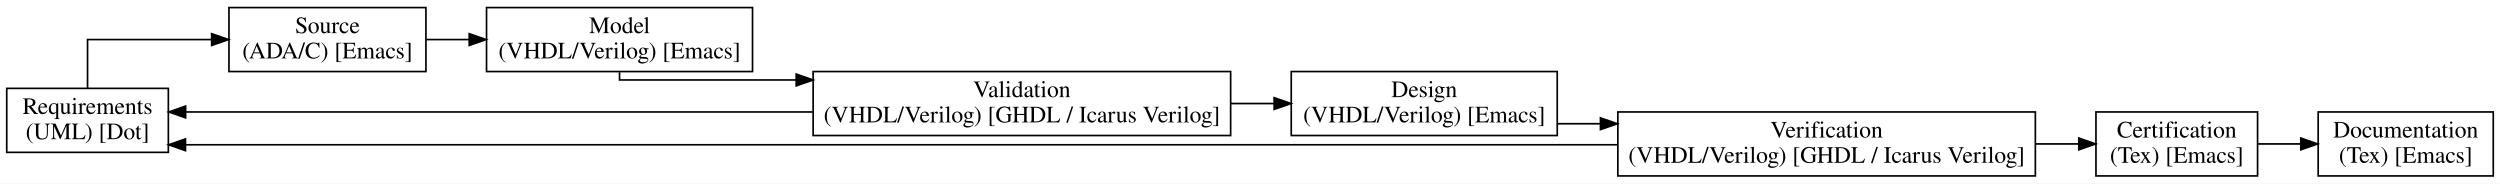
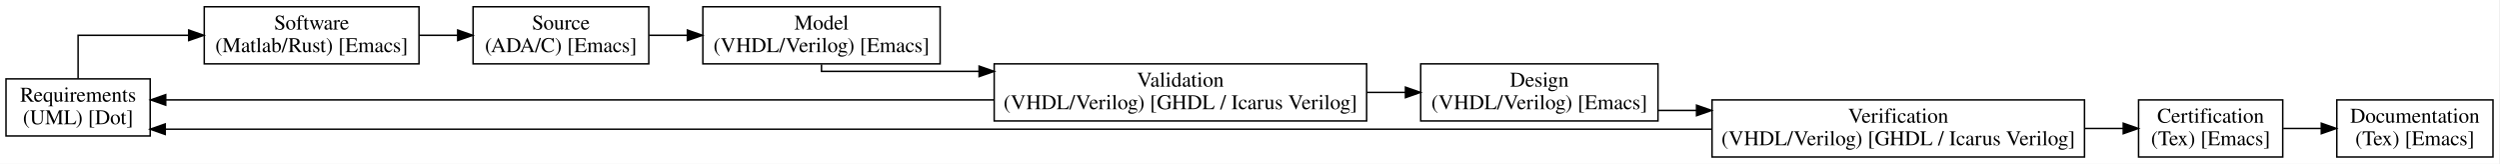
- <svg xmlns="http://www.w3.org/2000/svg" width="1485pt" height="109pt" viewBox="0.00 0.00 1485.00 109.00">
+ <svg xmlns="http://www.w3.org/2000/svg" width="1664pt" height="109pt" viewBox="0.00 0.00 1664.00 109.00">
  <g id="graph0" class="graph" transform="scale(1 1) rotate(0) translate(4 105)">
-     <polygon fill="#ffffff" stroke="transparent" points="-4,4 -4,-105 1481,-105 1481,4 -4,4" />
+     <polygon fill="#ffffff" stroke="transparent" points="-4,4 -4,-105 1660,-105 1660,4 -4,4" />
    <g id="node1" class="node">
      <polygon fill="none" stroke="#000000" points="0,-14.5 0,-52.5 96,-52.5 96,-14.5 0,-14.5" />
      <text text-anchor="middle" x="48" y="-37.3" font-family="Times,serif" font-size="14.00" fill="#000000">Requirements </text>
      <text text-anchor="middle" x="48" y="-22.3" font-family="Times,serif" font-size="14.00" fill="#000000">(UML) [Dot]</text>
    </g>
    <g id="node2" class="node">
-       <polygon fill="none" stroke="#000000" points="132,-62.5 132,-100.5 249,-100.5 249,-62.5 132,-62.5" />
-       <text text-anchor="middle" x="190.5" y="-85.3" font-family="Times,serif" font-size="14.00" fill="#000000">Source </text>
-       <text text-anchor="middle" x="190.5" y="-70.3" font-family="Times,serif" font-size="14.00" fill="#000000">(ADA/C) [Emacs]</text>
+       <polygon fill="none" stroke="#000000" points="132,-62.5 132,-100.5 275,-100.5 275,-62.5 132,-62.5" />
+       <text text-anchor="middle" x="203.5" y="-85.3" font-family="Times,serif" font-size="14.00" fill="#000000">Software </text>
+       <text text-anchor="middle" x="203.5" y="-70.3" font-family="Times,serif" font-size="14.00" fill="#000000">(Matlab/Rust) [Emacs]</text>
    </g>
    <g id="edge1" class="edge">
-       <path fill="none" stroke="#000000" d="M48,-52.747C48,-66.101 48,-81.5 48,-81.5 48,-81.5 121.717,-81.5 121.717,-81.5" />
-       <polygon fill="#000000" stroke="#000000" points="121.717,-85 131.717,-81.5 121.717,-78 121.717,-85" />
+       <path fill="none" stroke="#000000" d="M48,-52.747C48,-66.101 48,-81.5 48,-81.5 48,-81.5 121.667,-81.5 121.667,-81.5" />
+       <polygon fill="#000000" stroke="#000000" points="121.667,-85 131.667,-81.5 121.667,-78 121.667,-85" />
    </g>
    <g id="node3" class="node">
-       <polygon fill="none" stroke="#000000" points="285,-62.5 285,-100.5 443,-100.5 443,-62.5 285,-62.5" />
-       <text text-anchor="middle" x="364" y="-85.3" font-family="Times,serif" font-size="14.00" fill="#000000">Model </text>
-       <text text-anchor="middle" x="364" y="-70.3" font-family="Times,serif" font-size="14.00" fill="#000000">(VHDL/Verilog) [Emacs]</text>
+       <polygon fill="none" stroke="#000000" points="311,-62.5 311,-100.5 428,-100.5 428,-62.5 311,-62.5" />
+       <text text-anchor="middle" x="369.5" y="-85.3" font-family="Times,serif" font-size="14.00" fill="#000000">Source </text>
+       <text text-anchor="middle" x="369.5" y="-70.3" font-family="Times,serif" font-size="14.00" fill="#000000">(ADA/C) [Emacs]</text>
    </g>
    <g id="edge2" class="edge">
-       <path fill="none" stroke="#000000" d="M249.239,-81.5C249.239,-81.5 274.707,-81.5 274.707,-81.5" />
-       <polygon fill="#000000" stroke="#000000" points="274.707,-85 284.707,-81.5 274.707,-78 274.707,-85" />
+       <path fill="none" stroke="#000000" d="M275.344,-81.5C275.344,-81.5 300.771,-81.5 300.771,-81.5" />
+       <polygon fill="#000000" stroke="#000000" points="300.771,-85 310.771,-81.5 300.771,-78 300.771,-85" />
    </g>
    <g id="node4" class="node">
-       <polygon fill="none" stroke="#000000" points="479,-24.5 479,-62.5 727,-62.5 727,-24.5 479,-24.5" />
-       <text text-anchor="middle" x="603" y="-47.3" font-family="Times,serif" font-size="14.00" fill="#000000">Validation </text>
-       <text text-anchor="middle" x="603" y="-32.3" font-family="Times,serif" font-size="14.00" fill="#000000">(VHDL/Verilog) [GHDL / Icarus Verilog]</text>
+       <polygon fill="none" stroke="#000000" points="464,-62.5 464,-100.5 622,-100.5 622,-62.5 464,-62.5" />
+       <text text-anchor="middle" x="543" y="-85.3" font-family="Times,serif" font-size="14.00" fill="#000000">Model </text>
+       <text text-anchor="middle" x="543" y="-70.3" font-family="Times,serif" font-size="14.00" fill="#000000">(VHDL/Verilog) [Emacs]</text>
    </g>
    <g id="edge3" class="edge">
-       <path fill="none" stroke="#000000" d="M364,-62.127C364,-59.398 364,-57.5 364,-57.5 364,-57.5 468.95,-57.5 468.95,-57.5" />
-       <polygon fill="#000000" stroke="#000000" points="468.95,-61 478.95,-57.5 468.95,-54 468.95,-61" />
+       <path fill="none" stroke="#000000" d="M428.239,-81.5C428.239,-81.5 453.707,-81.5 453.707,-81.5" />
+       <polygon fill="#000000" stroke="#000000" points="453.707,-85 463.707,-81.5 453.707,-78 453.707,-85" />
+     </g>
+     <g id="node5" class="node">
+       <polygon fill="none" stroke="#000000" points="658,-24.5 658,-62.5 906,-62.5 906,-24.5 658,-24.5" />
+       <text text-anchor="middle" x="782" y="-47.3" font-family="Times,serif" font-size="14.00" fill="#000000">Validation </text>
+       <text text-anchor="middle" x="782" y="-32.3" font-family="Times,serif" font-size="14.00" fill="#000000">(VHDL/Verilog) [GHDL / Icarus Verilog]</text>
+     </g>
+     <g id="edge4" class="edge">
+       <path fill="none" stroke="#000000" d="M543,-62.127C543,-59.398 543,-57.5 543,-57.5 543,-57.5 647.95,-57.5 647.95,-57.5" />
+       <polygon fill="#000000" stroke="#000000" points="647.95,-61 657.95,-57.5 647.95,-54 647.95,-61" />
+     </g>
+     <g id="edge9" class="edge">
+       <path fill="none" stroke="#000000" d="M657.902,-38.5C657.902,-38.5 106.337,-38.5 106.337,-38.5" />
+       <polygon fill="#000000" stroke="#000000" points="106.337,-35 96.337,-38.5 106.337,-42 106.337,-35" />
+     </g>
+     <g id="node6" class="node">
+       <polygon fill="none" stroke="#000000" points="942,-24.5 942,-62.5 1100,-62.5 1100,-24.5 942,-24.5" />
+       <text text-anchor="middle" x="1021" y="-47.3" font-family="Times,serif" font-size="14.00" fill="#000000">Design </text>
+       <text text-anchor="middle" x="1021" y="-32.3" font-family="Times,serif" font-size="14.00" fill="#000000">(VHDL/Verilog) [Emacs]</text>
+     </g>
+     <g id="edge5" class="edge">
+       <path fill="none" stroke="#000000" d="M906.05,-43.5C906.05,-43.5 931.842,-43.5 931.842,-43.5" />
+       <polygon fill="#000000" stroke="#000000" points="931.842,-47 941.842,-43.5 931.842,-40 931.842,-47" />
+     </g>
+     <g id="node7" class="node">
+       <polygon fill="none" stroke="#000000" points="1136,-.5 1136,-38.5 1384,-38.5 1384,-.5 1136,-.5" />
+       <text text-anchor="middle" x="1260" y="-23.3" font-family="Times,serif" font-size="14.00" fill="#000000">Verification </text>
+       <text text-anchor="middle" x="1260" y="-8.3" font-family="Times,serif" font-size="14.00" fill="#000000">(VHDL/Verilog) [GHDL / Icarus Verilog]</text>
+     </g>
+     <g id="edge6" class="edge">
+       <path fill="none" stroke="#000000" d="M1100.252,-31.5C1100.252,-31.5 1125.668,-31.5 1125.668,-31.5" />
+       <polygon fill="#000000" stroke="#000000" points="1125.668,-35 1135.668,-31.5 1125.668,-28 1125.668,-35" />
+     </g>
+     <g id="edge10" class="edge">
+       <path fill="none" stroke="#000000" d="M1135.991,-19C1135.991,-19 106.012,-19 106.012,-19" />
+       <polygon fill="#000000" stroke="#000000" points="106.012,-15.5 96.012,-19 106.011,-22.5 106.012,-15.5" />
+     </g>
+     <g id="node8" class="node">
+       <polygon fill="none" stroke="#000000" points="1420,-.5 1420,-38.5 1516,-38.5 1516,-.5 1420,-.5" />
+       <text text-anchor="middle" x="1468" y="-23.3" font-family="Times,serif" font-size="14.00" fill="#000000">Certification </text>
+       <text text-anchor="middle" x="1468" y="-8.3" font-family="Times,serif" font-size="14.00" fill="#000000">(Tex) [Emacs]</text>
+     </g>
+     <g id="edge7" class="edge">
+       <path fill="none" stroke="#000000" d="M1384.297,-19.5C1384.297,-19.5 1409.799,-19.5 1409.799,-19.5" />
+       <polygon fill="#000000" stroke="#000000" points="1409.799,-23 1419.799,-19.5 1409.799,-16 1409.799,-23" />
+     </g>
+     <g id="node9" class="node">
+       <polygon fill="none" stroke="#000000" points="1552,-.5 1552,-38.5 1656,-38.5 1656,-.5 1552,-.5" />
+       <text text-anchor="middle" x="1604" y="-23.3" font-family="Times,serif" font-size="14.00" fill="#000000">Documentation </text>
+       <text text-anchor="middle" x="1604" y="-8.3" font-family="Times,serif" font-size="14.00" fill="#000000">(Tex) [Emacs]</text>
    </g>
    <g id="edge8" class="edge">
-       <path fill="none" stroke="#000000" d="M478.793,-38.5C478.793,-38.5 106.258,-38.5 106.258,-38.5" />
-       <polygon fill="#000000" stroke="#000000" points="106.258,-35 96.258,-38.5 106.258,-42 106.258,-35" />
-     </g>
-     <g id="node5" class="node">
-       <polygon fill="none" stroke="#000000" points="763,-24.5 763,-62.5 921,-62.5 921,-24.5 763,-24.5" />
-       <text text-anchor="middle" x="842" y="-47.3" font-family="Times,serif" font-size="14.00" fill="#000000">Design </text>
-       <text text-anchor="middle" x="842" y="-32.3" font-family="Times,serif" font-size="14.00" fill="#000000">(VHDL/Verilog) [Emacs]</text>
-     </g>
-     <g id="edge4" class="edge">
-       <path fill="none" stroke="#000000" d="M727.05,-43.5C727.05,-43.5 752.842,-43.5 752.842,-43.5" />
-       <polygon fill="#000000" stroke="#000000" points="752.842,-47 762.842,-43.5 752.842,-40 752.842,-47" />
-     </g>
-     <g id="node6" class="node">
-       <polygon fill="none" stroke="#000000" points="957,-.5 957,-38.5 1205,-38.5 1205,-.5 957,-.5" />
-       <text text-anchor="middle" x="1081" y="-23.3" font-family="Times,serif" font-size="14.00" fill="#000000">Verification </text>
-       <text text-anchor="middle" x="1081" y="-8.3" font-family="Times,serif" font-size="14.00" fill="#000000">(VHDL/Verilog) [GHDL / Icarus Verilog]</text>
-     </g>
-     <g id="edge5" class="edge">
-       <path fill="none" stroke="#000000" d="M921.252,-31.5C921.252,-31.5 946.668,-31.5 946.668,-31.5" />
-       <polygon fill="#000000" stroke="#000000" points="946.668,-35 956.668,-31.5 946.668,-28 946.668,-35" />
-     </g>
-     <g id="edge9" class="edge">
-       <path fill="none" stroke="#000000" d="M956.909,-19C956.909,-19 106.177,-19 106.177,-19" />
-       <polygon fill="#000000" stroke="#000000" points="106.177,-15.5 96.177,-19 106.177,-22.5 106.177,-15.5" />
-     </g>
-     <g id="node7" class="node">
-       <polygon fill="none" stroke="#000000" points="1241,-.5 1241,-38.5 1337,-38.5 1337,-.5 1241,-.5" />
-       <text text-anchor="middle" x="1289" y="-23.3" font-family="Times,serif" font-size="14.00" fill="#000000">Certification </text>
-       <text text-anchor="middle" x="1289" y="-8.3" font-family="Times,serif" font-size="14.00" fill="#000000">(Tex) [Emacs]</text>
-     </g>
-     <g id="edge6" class="edge">
-       <path fill="none" stroke="#000000" d="M1205.297,-19.5C1205.297,-19.5 1230.799,-19.5 1230.799,-19.5" />
-       <polygon fill="#000000" stroke="#000000" points="1230.799,-23 1240.799,-19.5 1230.799,-16 1230.799,-23" />
-     </g>
-     <g id="node8" class="node">
-       <polygon fill="none" stroke="#000000" points="1373,-.5 1373,-38.5 1477,-38.5 1477,-.5 1373,-.5" />
-       <text text-anchor="middle" x="1425" y="-23.3" font-family="Times,serif" font-size="14.00" fill="#000000">Documentation </text>
-       <text text-anchor="middle" x="1425" y="-8.3" font-family="Times,serif" font-size="14.00" fill="#000000">(Tex) [Emacs]</text>
-     </g>
-     <g id="edge7" class="edge">
-       <path fill="none" stroke="#000000" d="M1337.331,-19.5C1337.331,-19.5 1362.671,-19.5 1362.671,-19.5" />
-       <polygon fill="#000000" stroke="#000000" points="1362.671,-23 1372.671,-19.5 1362.671,-16 1362.671,-23" />
+       <path fill="none" stroke="#000000" d="M1516.331,-19.5C1516.331,-19.5 1541.671,-19.5 1541.671,-19.5" />
+       <polygon fill="#000000" stroke="#000000" points="1541.671,-23 1551.671,-19.5 1541.671,-16 1541.671,-23" />
    </g>
  </g>
</svg>
